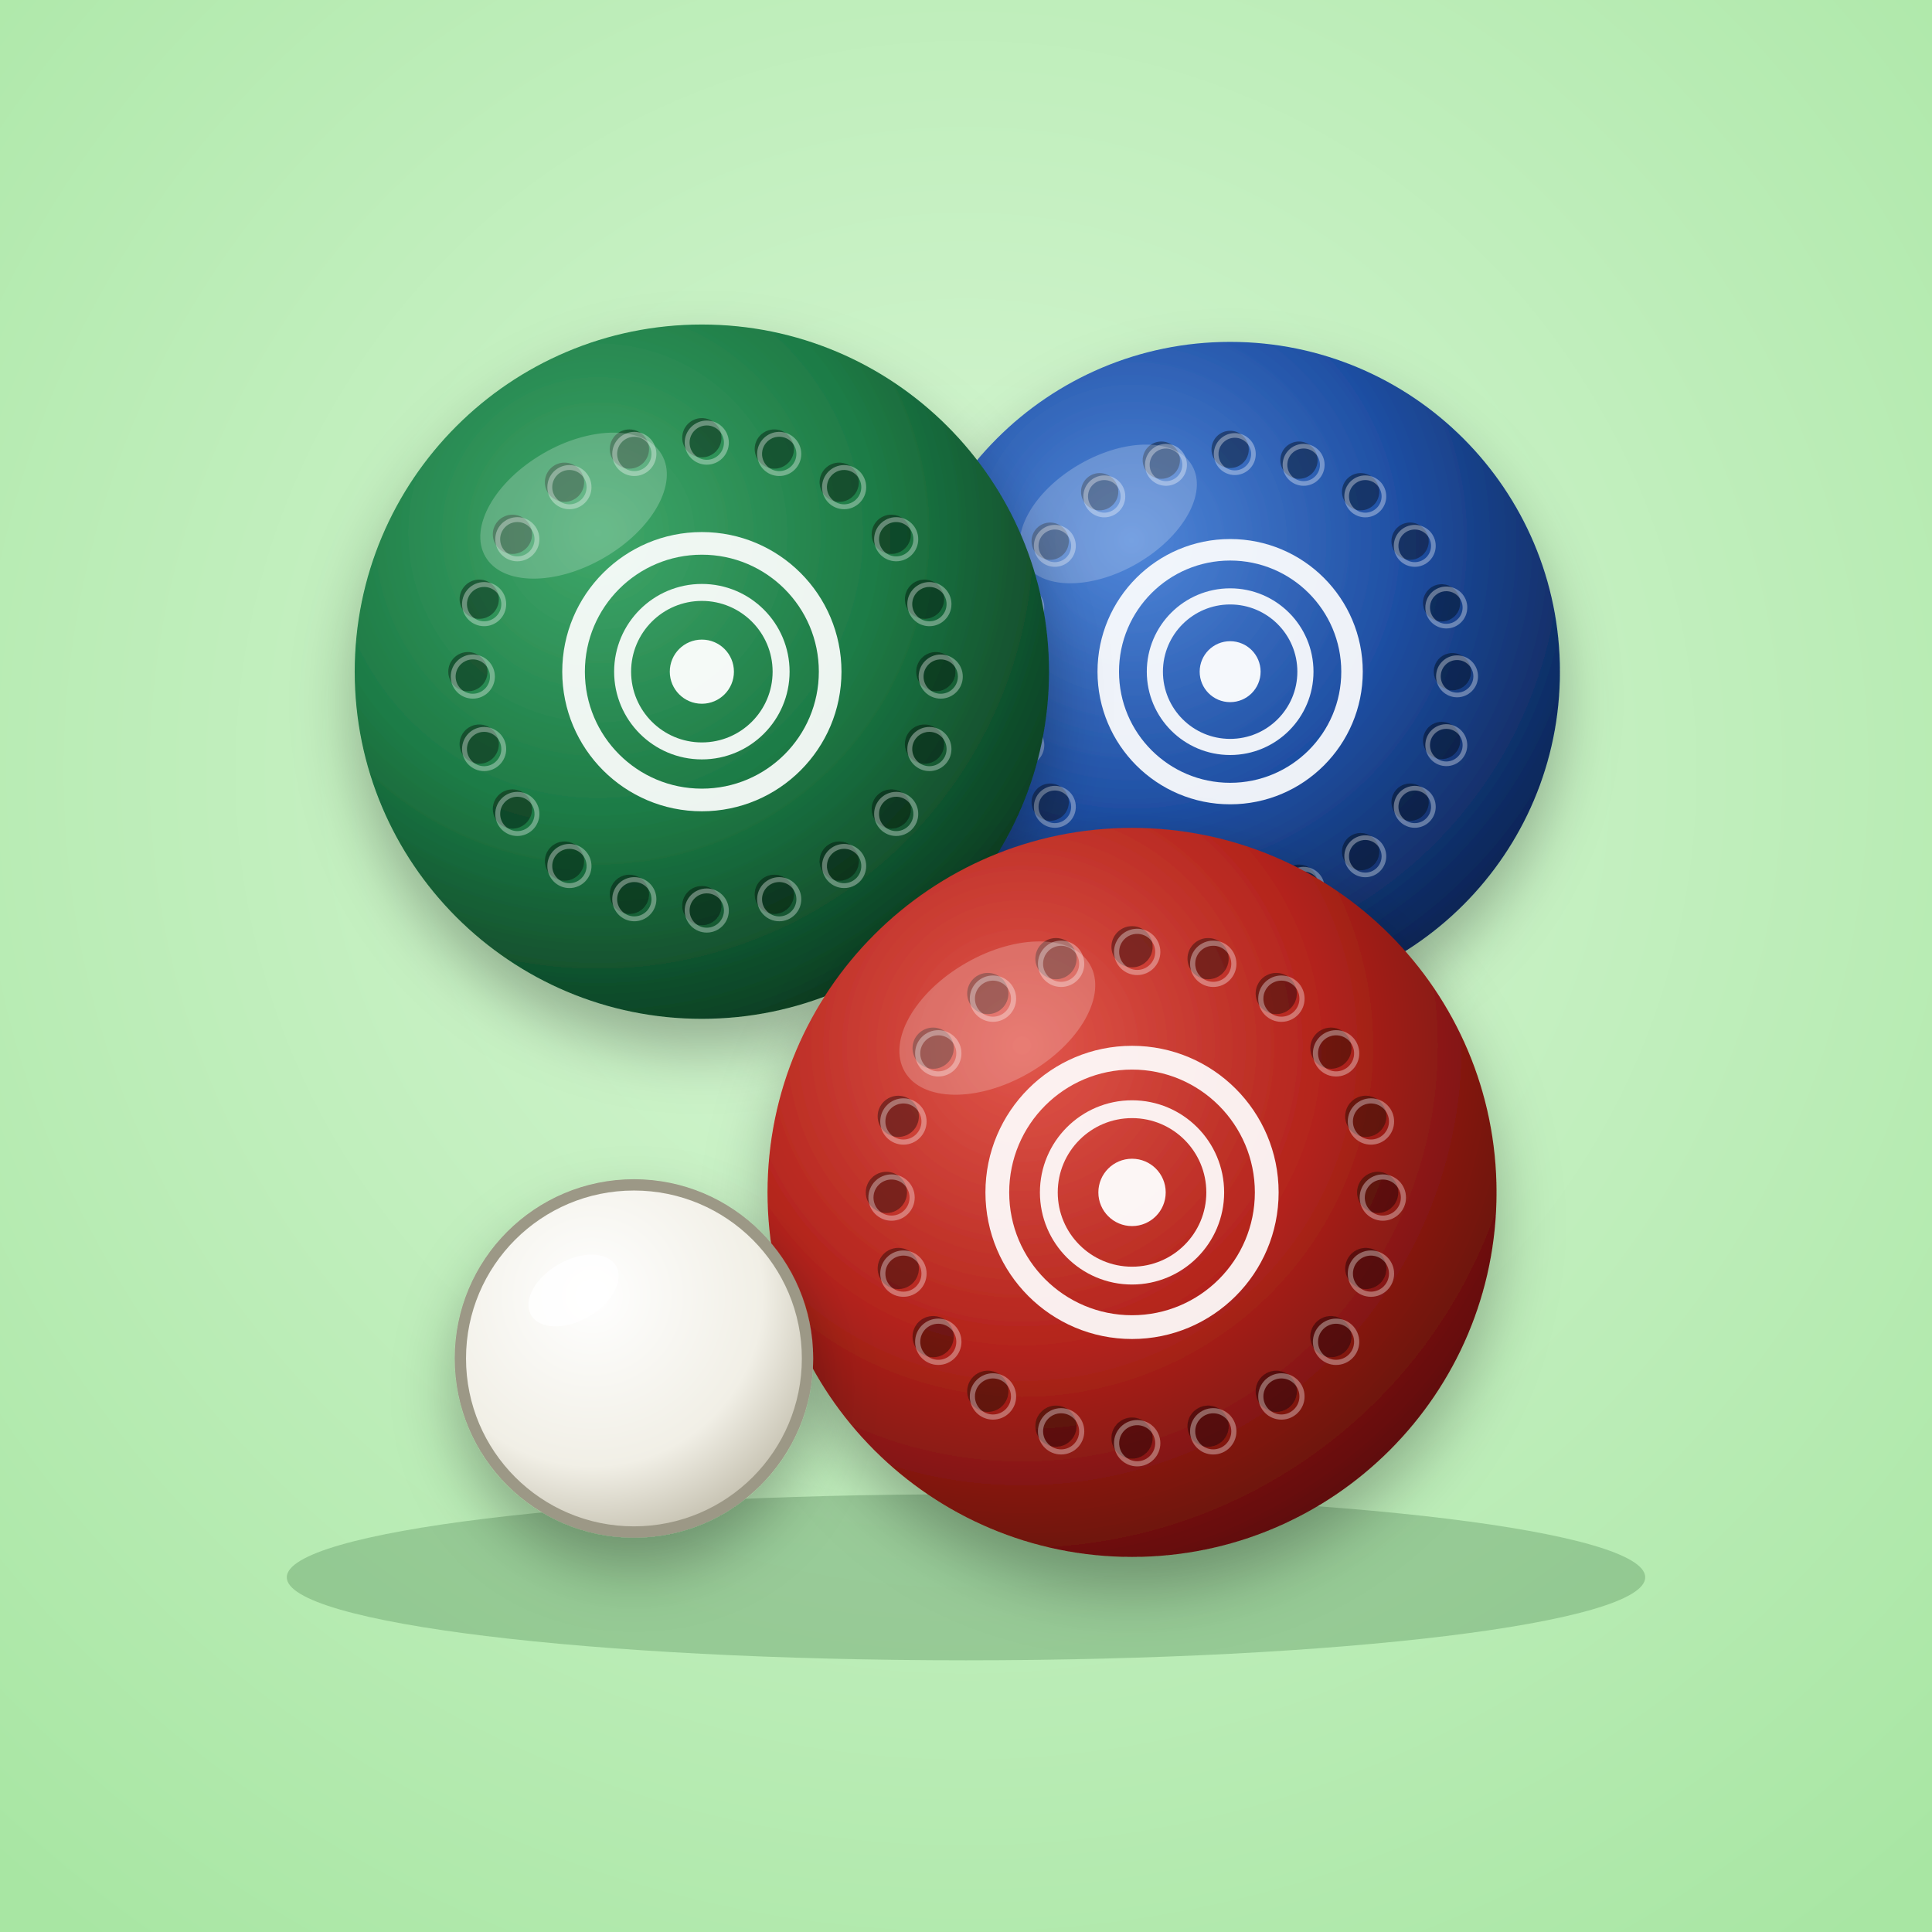
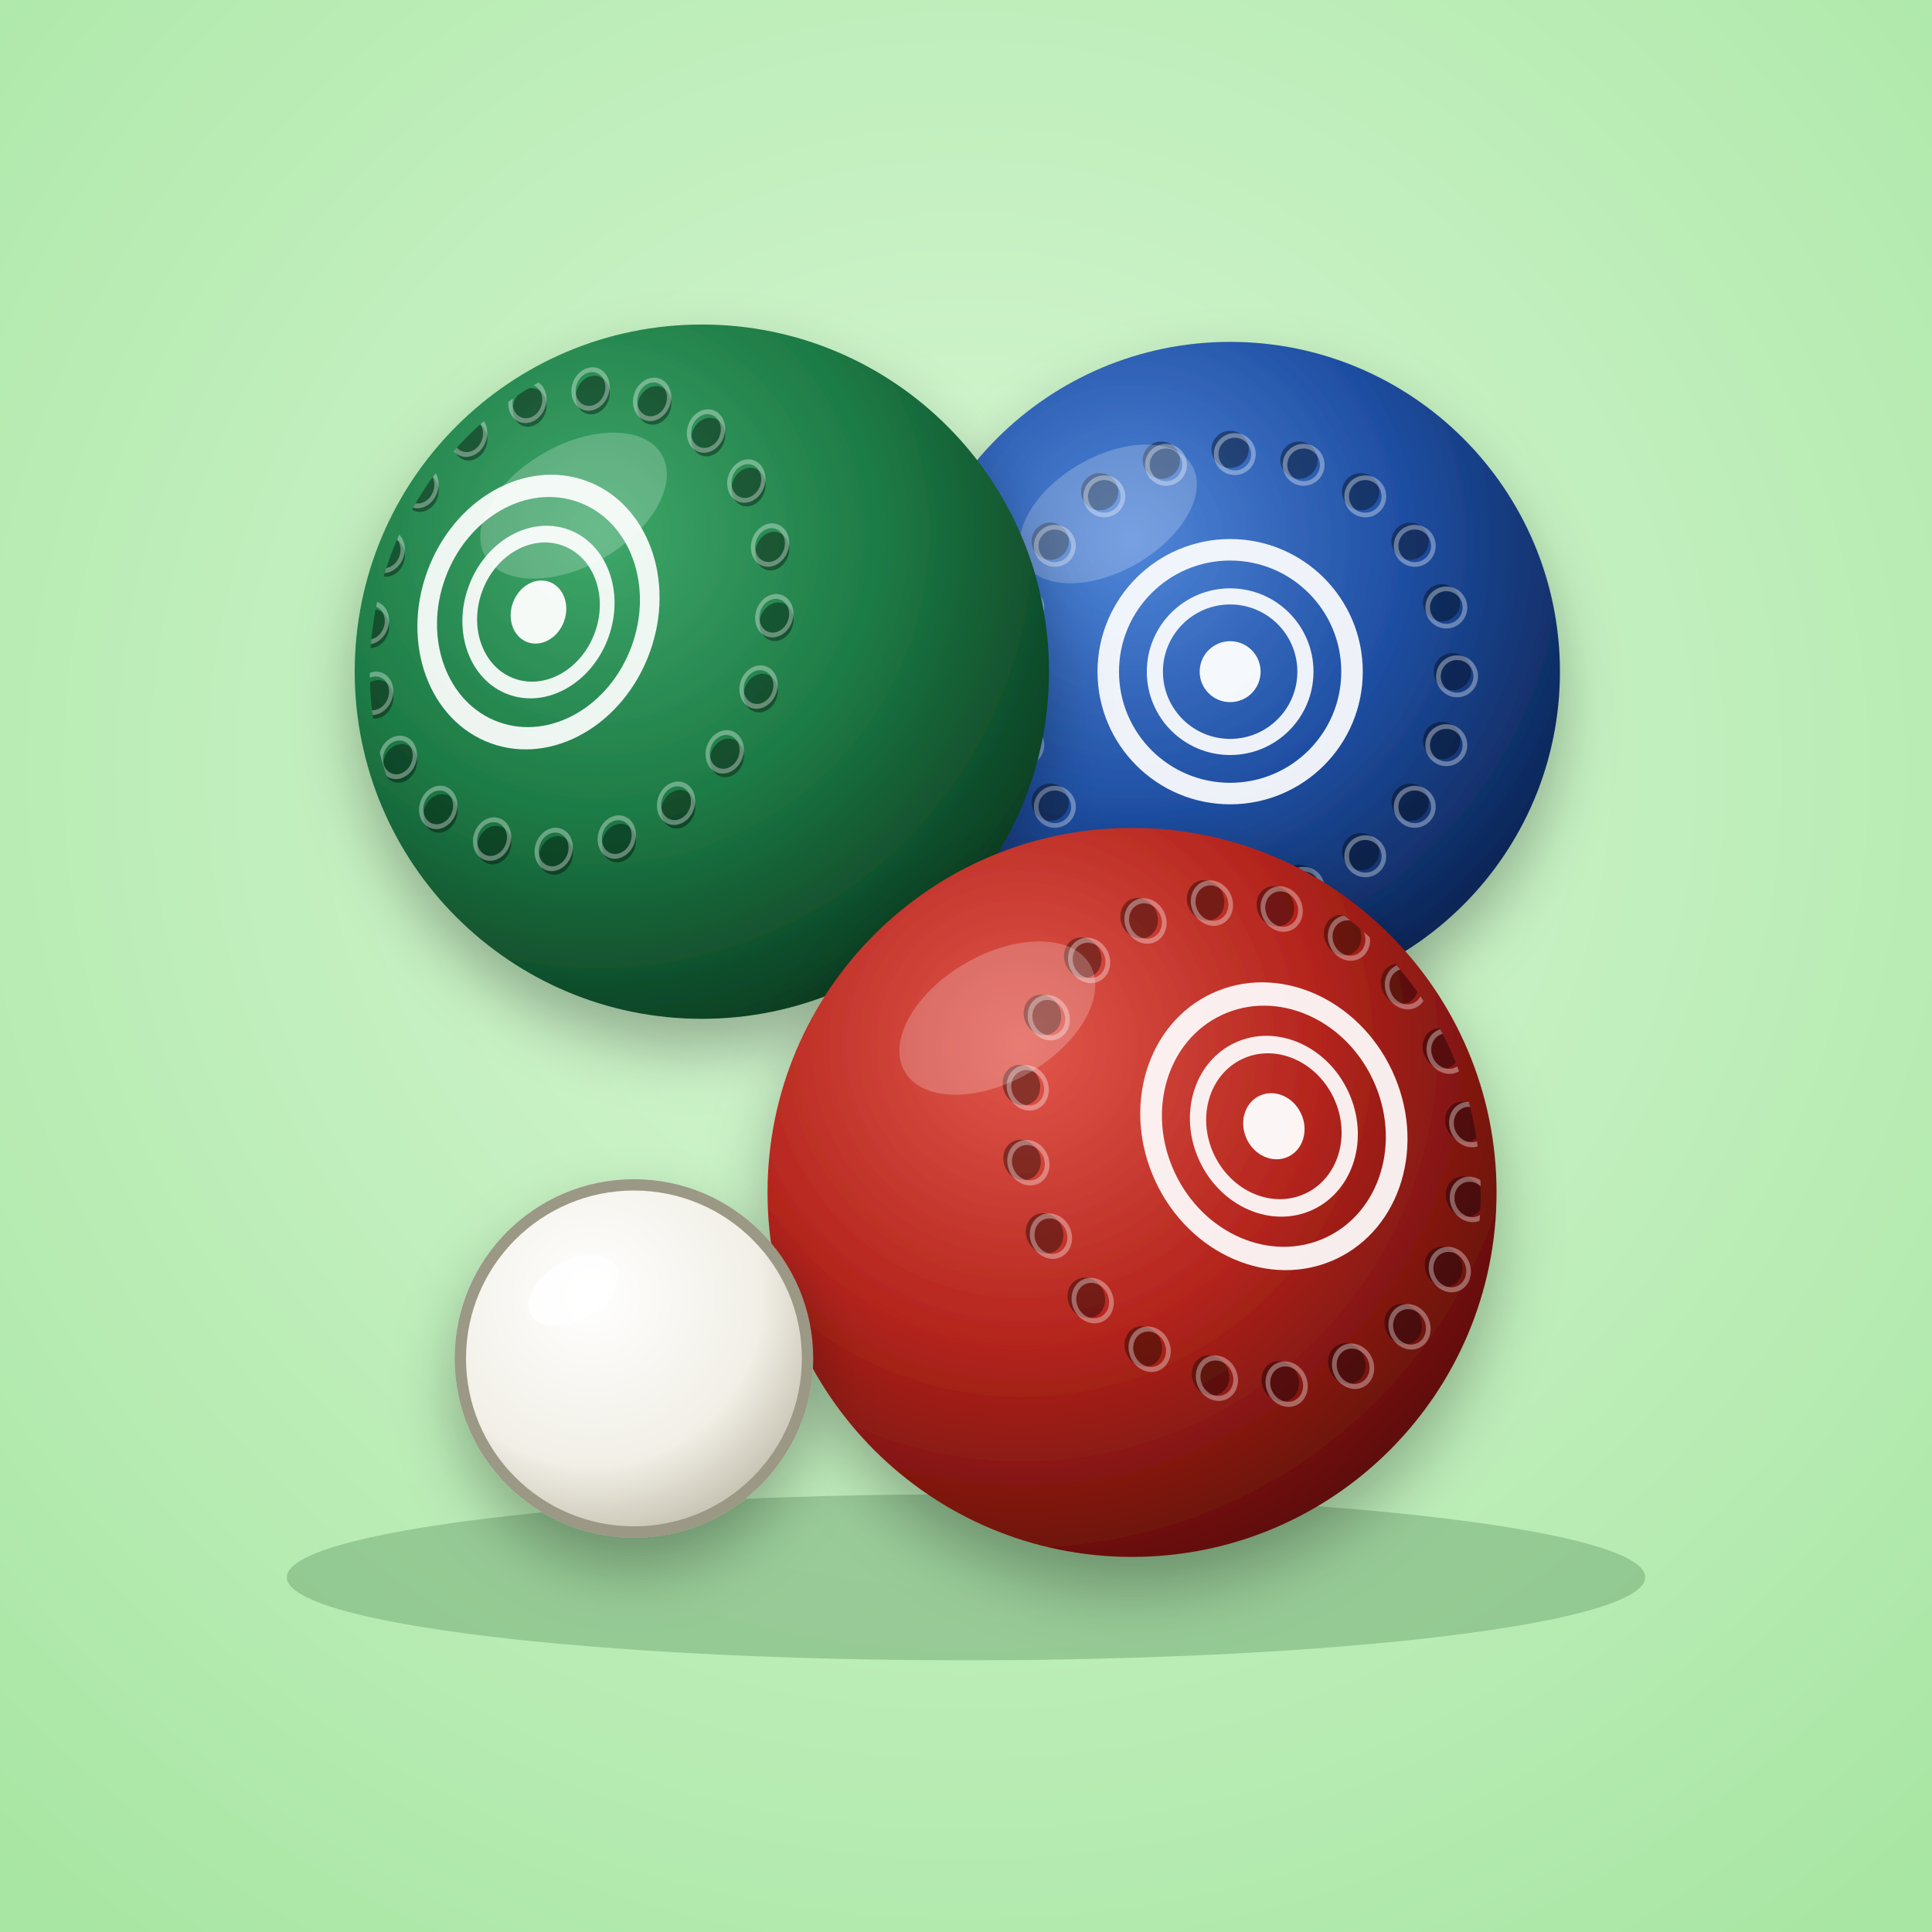
<svg xmlns="http://www.w3.org/2000/svg" viewBox="0 0 512 512">
  <defs>
    <radialGradient id="g" cx="35%" cy="30%" r="75%">
      <stop offset="0" stop-color="#3fa86a" />
      <stop offset="0.55" stop-color="#1d7a45" />
      <stop offset="1" stop-color="#0b3d22" />
    </radialGradient>
    <radialGradient id="b" cx="35%" cy="30%" r="75%">
      <stop offset="0" stop-color="#4f86d9" />
      <stop offset="0.55" stop-color="#1f4fa3" />
      <stop offset="1" stop-color="#0c2556" />
    </radialGradient>
    <radialGradient id="r" cx="35%" cy="30%" r="75%">
      <stop offset="0" stop-color="#e2574c" />
      <stop offset="0.55" stop-color="#b3241c" />
      <stop offset="1" stop-color="#5e0d09" />
    </radialGradient>
    <radialGradient id="j" cx="38%" cy="32%" r="70%">
      <stop offset="0" stop-color="#ffffff" />
      <stop offset="0.7" stop-color="#f1efe6" />
      <stop offset="1" stop-color="#c9c5b5" />
    </radialGradient>
    <radialGradient id="bg" cx="50%" cy="40%" r="75%">
      <stop offset="0" stop-color="#d9f7d6" />
      <stop offset="1" stop-color="#a8e6a3" />
    </radialGradient>
    <filter id="sh" x="-20%" y="-20%" width="140%" height="150%">
      <feDropShadow dx="0" dy="8" stdDeviation="8" flood-color="#000" flood-opacity="0.28" />
    </filter>
    <g id="dimples">
      <circle cx="62.0" cy="0.0" r="5.2" fill="#000" opacity="0.38" />
      <circle cx="63.3" cy="1.3" r="5.2" fill="none" stroke="#fff" stroke-width="1.3" opacity="0.35" />
      <circle cx="59.0" cy="19.2" r="5.2" fill="#000" opacity="0.38" />
      <circle cx="60.3" cy="20.5" r="5.2" fill="none" stroke="#fff" stroke-width="1.3" opacity="0.35" />
      <circle cx="50.2" cy="36.4" r="5.2" fill="#000" opacity="0.38" />
      <circle cx="51.5" cy="37.7" r="5.2" fill="none" stroke="#fff" stroke-width="1.3" opacity="0.35" />
      <circle cx="36.4" cy="50.2" r="5.2" fill="#000" opacity="0.38" />
      <circle cx="37.7" cy="51.5" r="5.2" fill="none" stroke="#fff" stroke-width="1.3" opacity="0.35" />
      <circle cx="19.2" cy="59.0" r="5.2" fill="#000" opacity="0.38" />
      <circle cx="20.5" cy="60.3" r="5.2" fill="none" stroke="#fff" stroke-width="1.3" opacity="0.35" />
      <circle cx="0.0" cy="62.0" r="5.2" fill="#000" opacity="0.38" />
      <circle cx="1.3" cy="63.3" r="5.2" fill="none" stroke="#fff" stroke-width="1.3" opacity="0.35" />
      <circle cx="-19.2" cy="59.0" r="5.2" fill="#000" opacity="0.38" />
      <circle cx="-17.9" cy="60.3" r="5.2" fill="none" stroke="#fff" stroke-width="1.3" opacity="0.35" />
      <circle cx="-36.4" cy="50.2" r="5.2" fill="#000" opacity="0.38" />
      <circle cx="-35.1" cy="51.5" r="5.2" fill="none" stroke="#fff" stroke-width="1.3" opacity="0.35" />
      <circle cx="-50.2" cy="36.4" r="5.2" fill="#000" opacity="0.38" />
      <circle cx="-48.9" cy="37.7" r="5.2" fill="none" stroke="#fff" stroke-width="1.3" opacity="0.35" />
      <circle cx="-59.0" cy="19.2" r="5.2" fill="#000" opacity="0.38" />
      <circle cx="-57.7" cy="20.5" r="5.2" fill="none" stroke="#fff" stroke-width="1.3" opacity="0.35" />
      <circle cx="-62.0" cy="0.0" r="5.2" fill="#000" opacity="0.38" />
      <circle cx="-60.7" cy="1.3" r="5.2" fill="none" stroke="#fff" stroke-width="1.3" opacity="0.35" />
      <circle cx="-59.0" cy="-19.2" r="5.2" fill="#000" opacity="0.38" />
      <circle cx="-57.7" cy="-17.9" r="5.2" fill="none" stroke="#fff" stroke-width="1.3" opacity="0.35" />
      <circle cx="-50.2" cy="-36.4" r="5.2" fill="#000" opacity="0.38" />
      <circle cx="-48.9" cy="-35.1" r="5.2" fill="none" stroke="#fff" stroke-width="1.3" opacity="0.35" />
      <circle cx="-36.4" cy="-50.2" r="5.2" fill="#000" opacity="0.38" />
      <circle cx="-35.1" cy="-48.9" r="5.2" fill="none" stroke="#fff" stroke-width="1.3" opacity="0.35" />
      <circle cx="-19.2" cy="-59.0" r="5.2" fill="#000" opacity="0.38" />
      <circle cx="-17.9" cy="-57.7" r="5.2" fill="none" stroke="#fff" stroke-width="1.3" opacity="0.35" />
      <circle cx="-0.0" cy="-62.0" r="5.2" fill="#000" opacity="0.38" />
      <circle cx="1.3" cy="-60.7" r="5.2" fill="none" stroke="#fff" stroke-width="1.3" opacity="0.35" />
      <circle cx="19.2" cy="-59.0" r="5.2" fill="#000" opacity="0.38" />
      <circle cx="20.5" cy="-57.7" r="5.2" fill="none" stroke="#fff" stroke-width="1.3" opacity="0.35" />
      <circle cx="36.4" cy="-50.2" r="5.2" fill="#000" opacity="0.38" />
      <circle cx="37.7" cy="-48.9" r="5.2" fill="none" stroke="#fff" stroke-width="1.3" opacity="0.35" />
      <circle cx="50.2" cy="-36.4" r="5.2" fill="#000" opacity="0.38" />
      <circle cx="51.5" cy="-35.1" r="5.2" fill="none" stroke="#fff" stroke-width="1.3" opacity="0.35" />
      <circle cx="59.0" cy="-19.2" r="5.2" fill="#000" opacity="0.38" />
      <circle cx="60.3" cy="-17.9" r="5.2" fill="none" stroke="#fff" stroke-width="1.3" opacity="0.35" />
    </g>
    <g id="mark">
      <circle r="34" fill="none" stroke="#fff" stroke-width="6" opacity="0.92" />
      <circle r="21" fill="none" stroke="#fff" stroke-width="4.5" opacity="0.92" />
      <circle r="8.5" fill="#fff" opacity="0.95" />
    </g>
+     <clipPath id="clipG">
+       <circle cx="186" cy="178" r="88" />
+     </clipPath>
+     <clipPath id="clipR">
+       <circle cx="300" cy="316" r="88" />
+     </clipPath>
  </defs>
  <rect width="512" height="512" fill="url(#bg)" />
  <ellipse cx="256" cy="418" rx="180" ry="22" fill="#3f7a45" opacity="0.30" />
  <g filter="url(#sh)" transform="translate(326 178) scale(0.95) translate(-326 -178)">
    <circle cx="326" cy="178" r="92" fill="url(#b)" />
    <use href="#dimples" x="326" y="178" />
    <use href="#mark" x="326" y="178" />
    <ellipse cx="292" cy="134" rx="27" ry="16" fill="#fff" opacity="0.22" transform="rotate(-30 292 134)" />
  </g>
  <g filter="url(#sh)">
    <circle cx="186" cy="178" r="92" fill="url(#g)" />
-     <use href="#dimples" x="186" y="178" />
-     <use href="#mark" x="186" y="178" />
+     <g clip-path="url(#clipG)">
+       <g transform="translate(152.2 165.7) rotate(200) scale(0.848 1)">
+         <use href="#dimples" />
+       </g>
+       <g transform="translate(142.7 162.2) rotate(200) scale(0.848 1)">
+         <use href="#mark" />
+       </g>
+     </g>
    <ellipse cx="152" cy="134" rx="27" ry="16" fill="#fff" opacity="0.22" transform="rotate(-30 152 134)" />
  </g>
  <g filter="url(#sh)" transform="translate(300 316) scale(1.05) translate(-300 -316)">
    <circle cx="300" cy="316" r="92" fill="url(#r)" />
-     <use href="#dimples" x="300" y="316" />
-     <use href="#mark" x="300" y="316" />
+     <g clip-path="url(#clipR)">
+       <g transform="translate(328.0 303.0) rotate(-25) scale(0.891 1)">
+         <use href="#dimples" />
+       </g>
+       <g transform="translate(335.8 299.3) rotate(-25) scale(0.891 1)">
+         <use href="#mark" />
+       </g>
+     </g>
    <ellipse cx="266" cy="272" rx="27" ry="16" fill="#fff" opacity="0.22" transform="rotate(-30 266 272)" />
  </g>
  <g filter="url(#sh)">
    <circle cx="168" cy="360" r="46" fill="url(#j)" stroke="#9c9886" stroke-width="3" />
    <ellipse cx="152" cy="342" rx="13" ry="8" fill="#fff" opacity="0.8" transform="rotate(-30 152 342)" />
  </g>
</svg>
